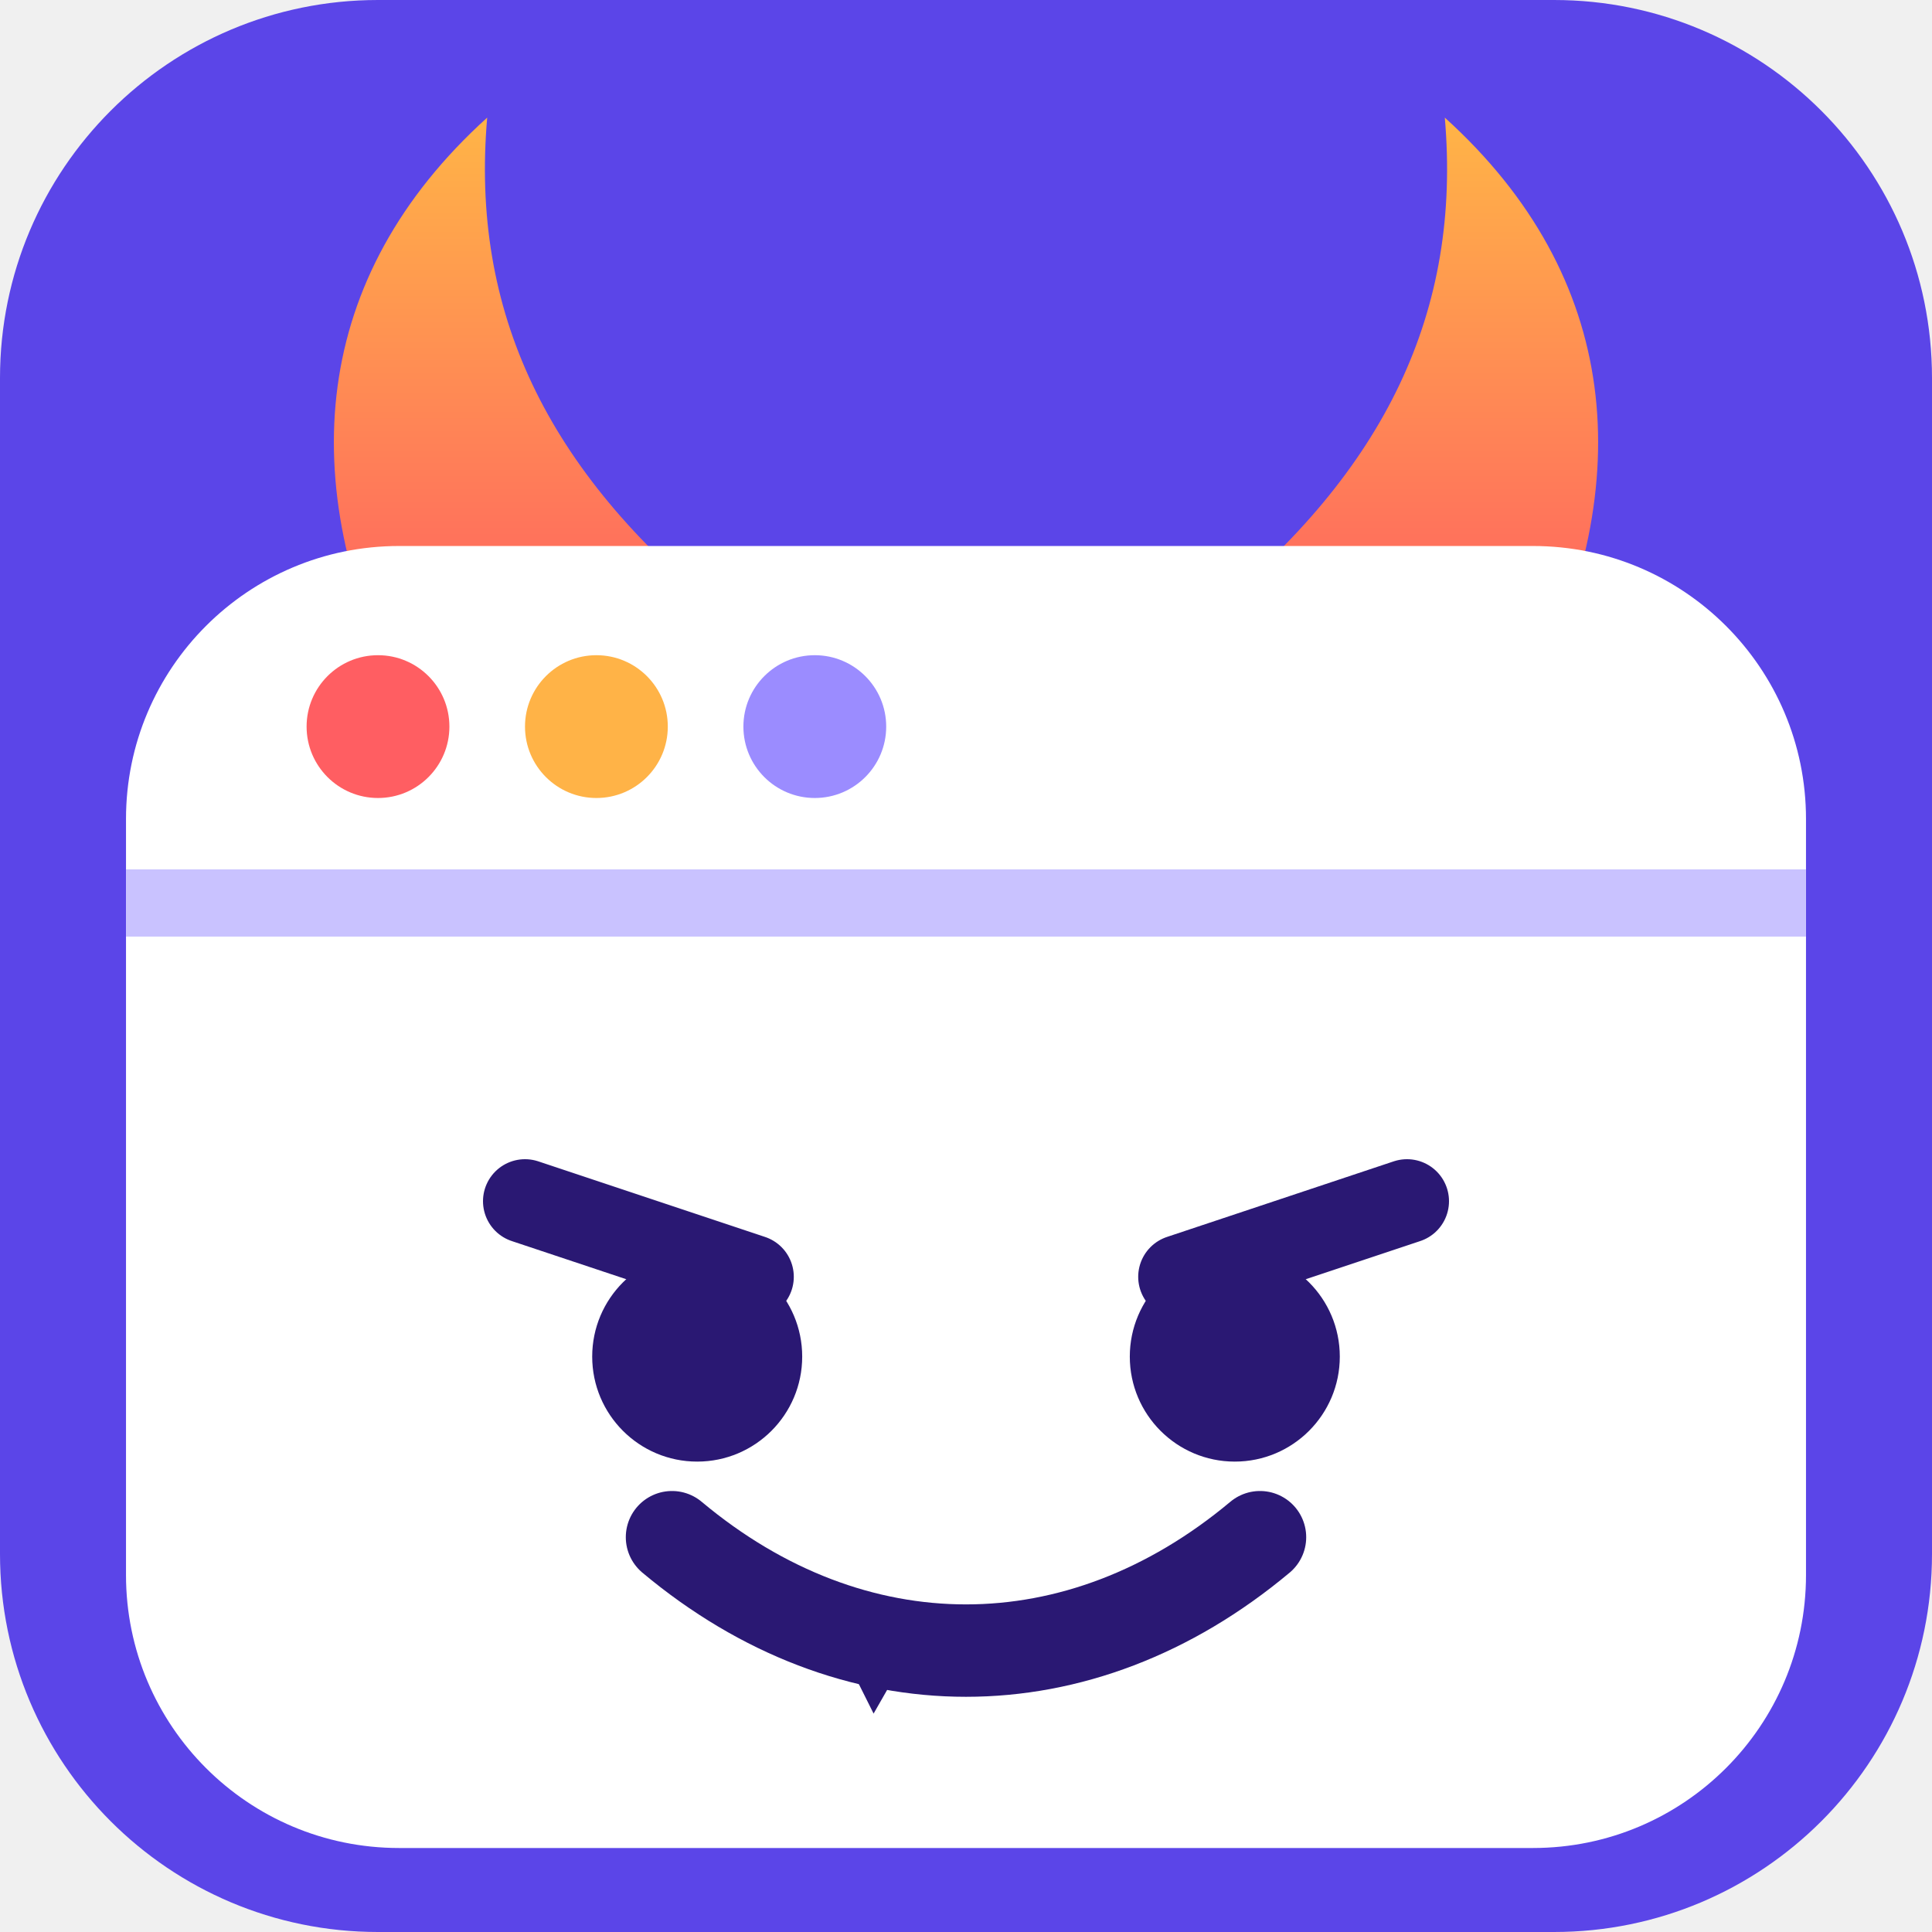
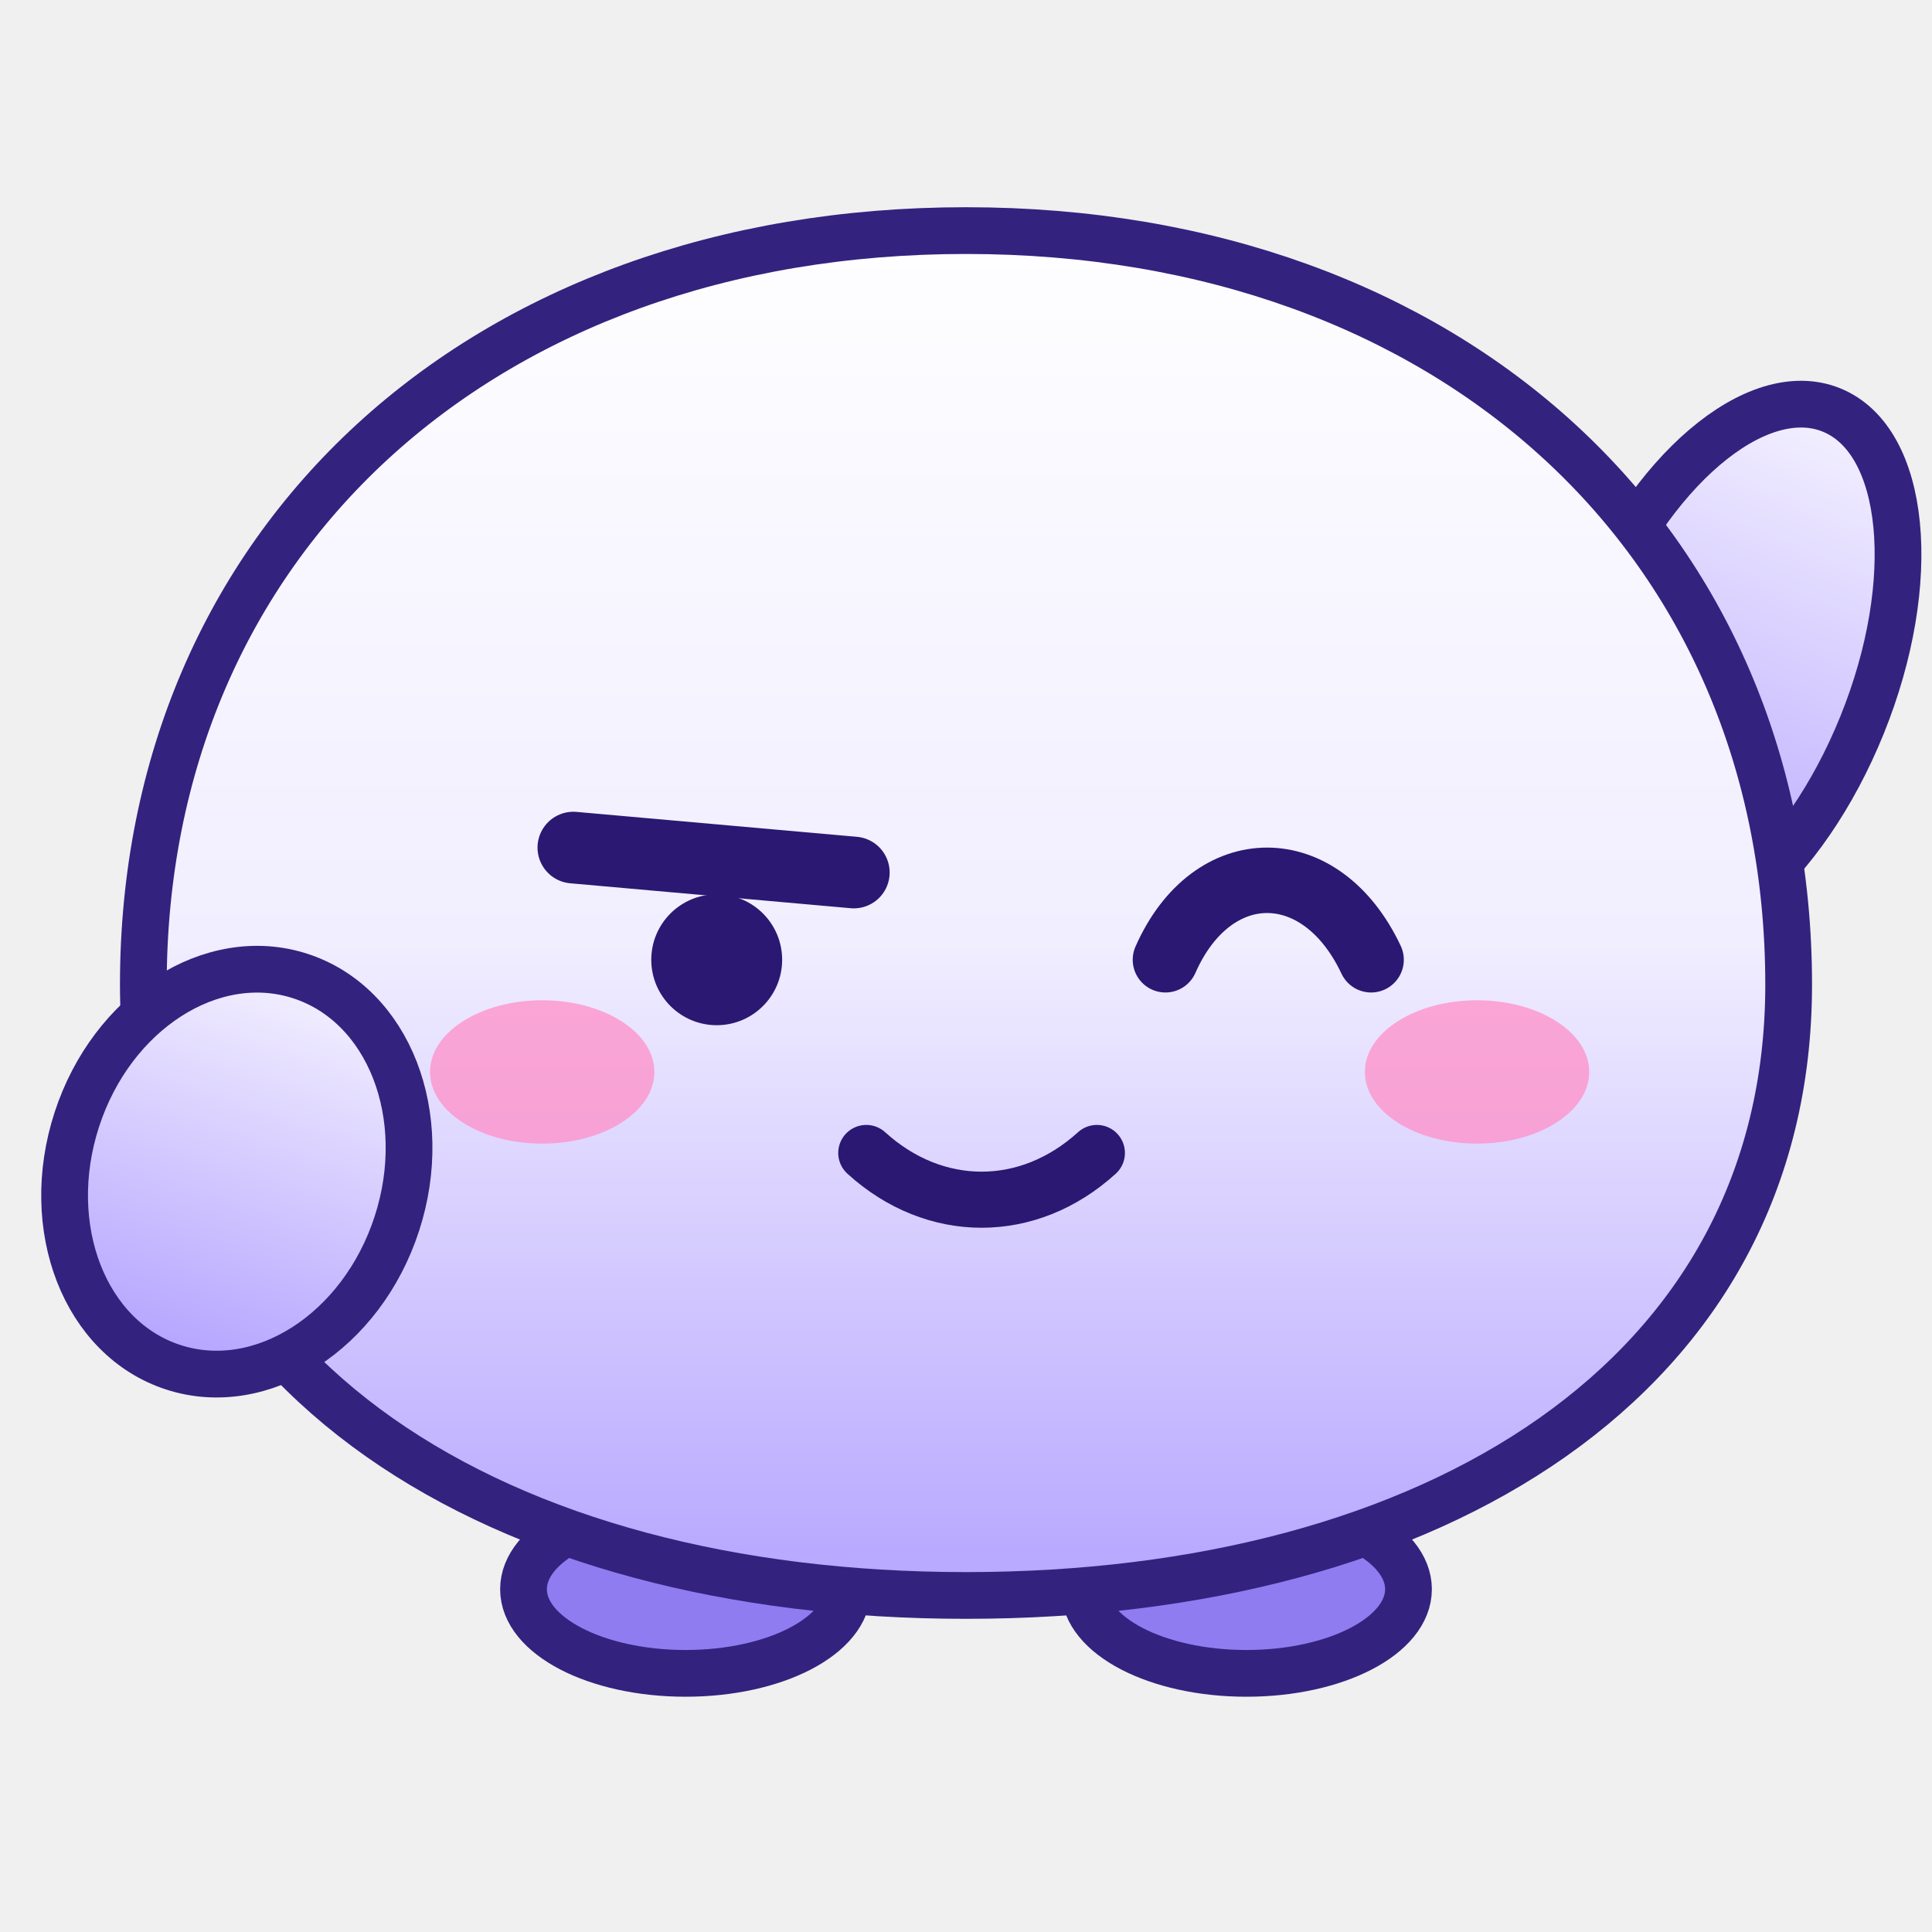
- <svg xmlns="http://www.w3.org/2000/svg" viewBox="9 6 46 46">
+ <svg xmlns="http://www.w3.org/2000/svg" viewBox="1 4 62 62">
  <defs>
-     <linearGradient id="horn" x1="0" y1="9" x2="0" y2="22" gradientUnits="userSpaceOnUse">
-       <stop offset="0" stop-color="#ffb347" />
-       <stop offset="1" stop-color="#ff5e62" />
+     <linearGradient id="bd-body" x1="0" y1="10" x2="0" y2="54" gradientUnits="userSpaceOnUse">
+       <stop offset="0" stop-color="#ffffff" />
+       <stop offset="0.55" stop-color="#f1eeff" />
+       <stop offset="1" stop-color="#b9a9ff" />
+     </linearGradient>
+     <linearGradient id="bd-limb" x1="0" y1="0" x2="0" y2="1">
+       <stop offset="0" stop-color="#f4f1ff" />
+       <stop offset="1" stop-color="#b3a2ff" />
    </linearGradient>
  </defs>
-   <rect x="9" y="6" width="46" height="46" rx="9" fill="#5b45e8" />
-   <path d="M18.5 22.5C16 17.5 16.4 12.6 20.6 8.8c-.4 4.6 1.4 8.4 5.6 11.8z" fill="url(#horn)" />
-   <path d="M45.5 22.5C48 17.5 47.6 12.6 43.4 8.8c.4 4.6-1.4 8.4-5.6 11.8z" fill="url(#horn)" />
-   <rect x="12" y="19" width="40" height="31" rx="6.5" fill="#ffffff" />
-   <path d="M12 27.5h40" stroke="#c9c2ff" stroke-width="1.6" />
-   <circle cx="18" cy="23.3" r="1.7" fill="#ff5e62" />
-   <circle cx="23.2" cy="23.3" r="1.7" fill="#ffb347" />
-   <circle cx="28.4" cy="23.3" r="1.7" fill="#9b8cff" />
-   <path d="M21.5 34.6l5.4 1.8M42.5 34.6l-5.4 1.8" stroke="#2a1873" stroke-width="2" stroke-linecap="round" />
-   <circle cx="25.6" cy="38.3" r="2.5" fill="#2a1873" />
-   <circle cx="38.4" cy="38.3" r="2.5" fill="#2a1873" />
-   <path d="M25 42.6c4.3 3.6 9.7 3.6 14 0" fill="none" stroke="#2a1873" stroke-width="2.2" stroke-linecap="round" />
-   <path d="M28.6 44.4l1.2 2.4 1.2-2.1z" fill="#2a1873" />
+   <g stroke="#34227f" stroke-width="1.5" stroke-linejoin="round">
+     <ellipse cx="23" cy="55" rx="5.2" ry="2.7" fill="#8f7cf0" />
+     <ellipse cx="41" cy="55" rx="5.2" ry="2.7" fill="#8f7cf0" />
+     <ellipse cx="56.4" cy="25.5" rx="4.7" ry="9" transform="rotate(22 56.4 25.5)" fill="url(#bd-limb)" />
+     <path d="M5.6 35.6C5.6 21.4 16.4 11.4 32 11.4s26.4 10 26.4 24.2c0 12.6-11.4 19.6-26.4 19.6S5.6 48.2 5.6 35.6z" fill="url(#bd-body)" />
+     <ellipse cx="8.6" cy="41.6" rx="5.4" ry="6.6" transform="rotate(18 8.6 41.6)" fill="url(#bd-limb)" />
+   </g>
+   <ellipse cx="18.4" cy="38.4" rx="3.6" ry="2.3" fill="#ff8fc8" opacity="0.75" />
+   <ellipse cx="48.4" cy="38.4" rx="3.6" ry="2.3" fill="#ff8fc8" opacity="0.75" />
+   <g fill="none" stroke="#2a1873" stroke-linecap="round" stroke-linejoin="round">
+     <path d="M19.4 31.2l9 .8" stroke-width="2.3" />
+     <path d="M38.4 34.8c1.5-3.4 5-3.4 6.6 0" stroke-width="2.1" />
+     <path d="M28.8 41c2.2 2 5.2 2 7.4 0" stroke-width="1.8" />
+   </g>
+   <circle cx="24" cy="34.8" r="2.1" fill="#2a1873" />
</svg>
